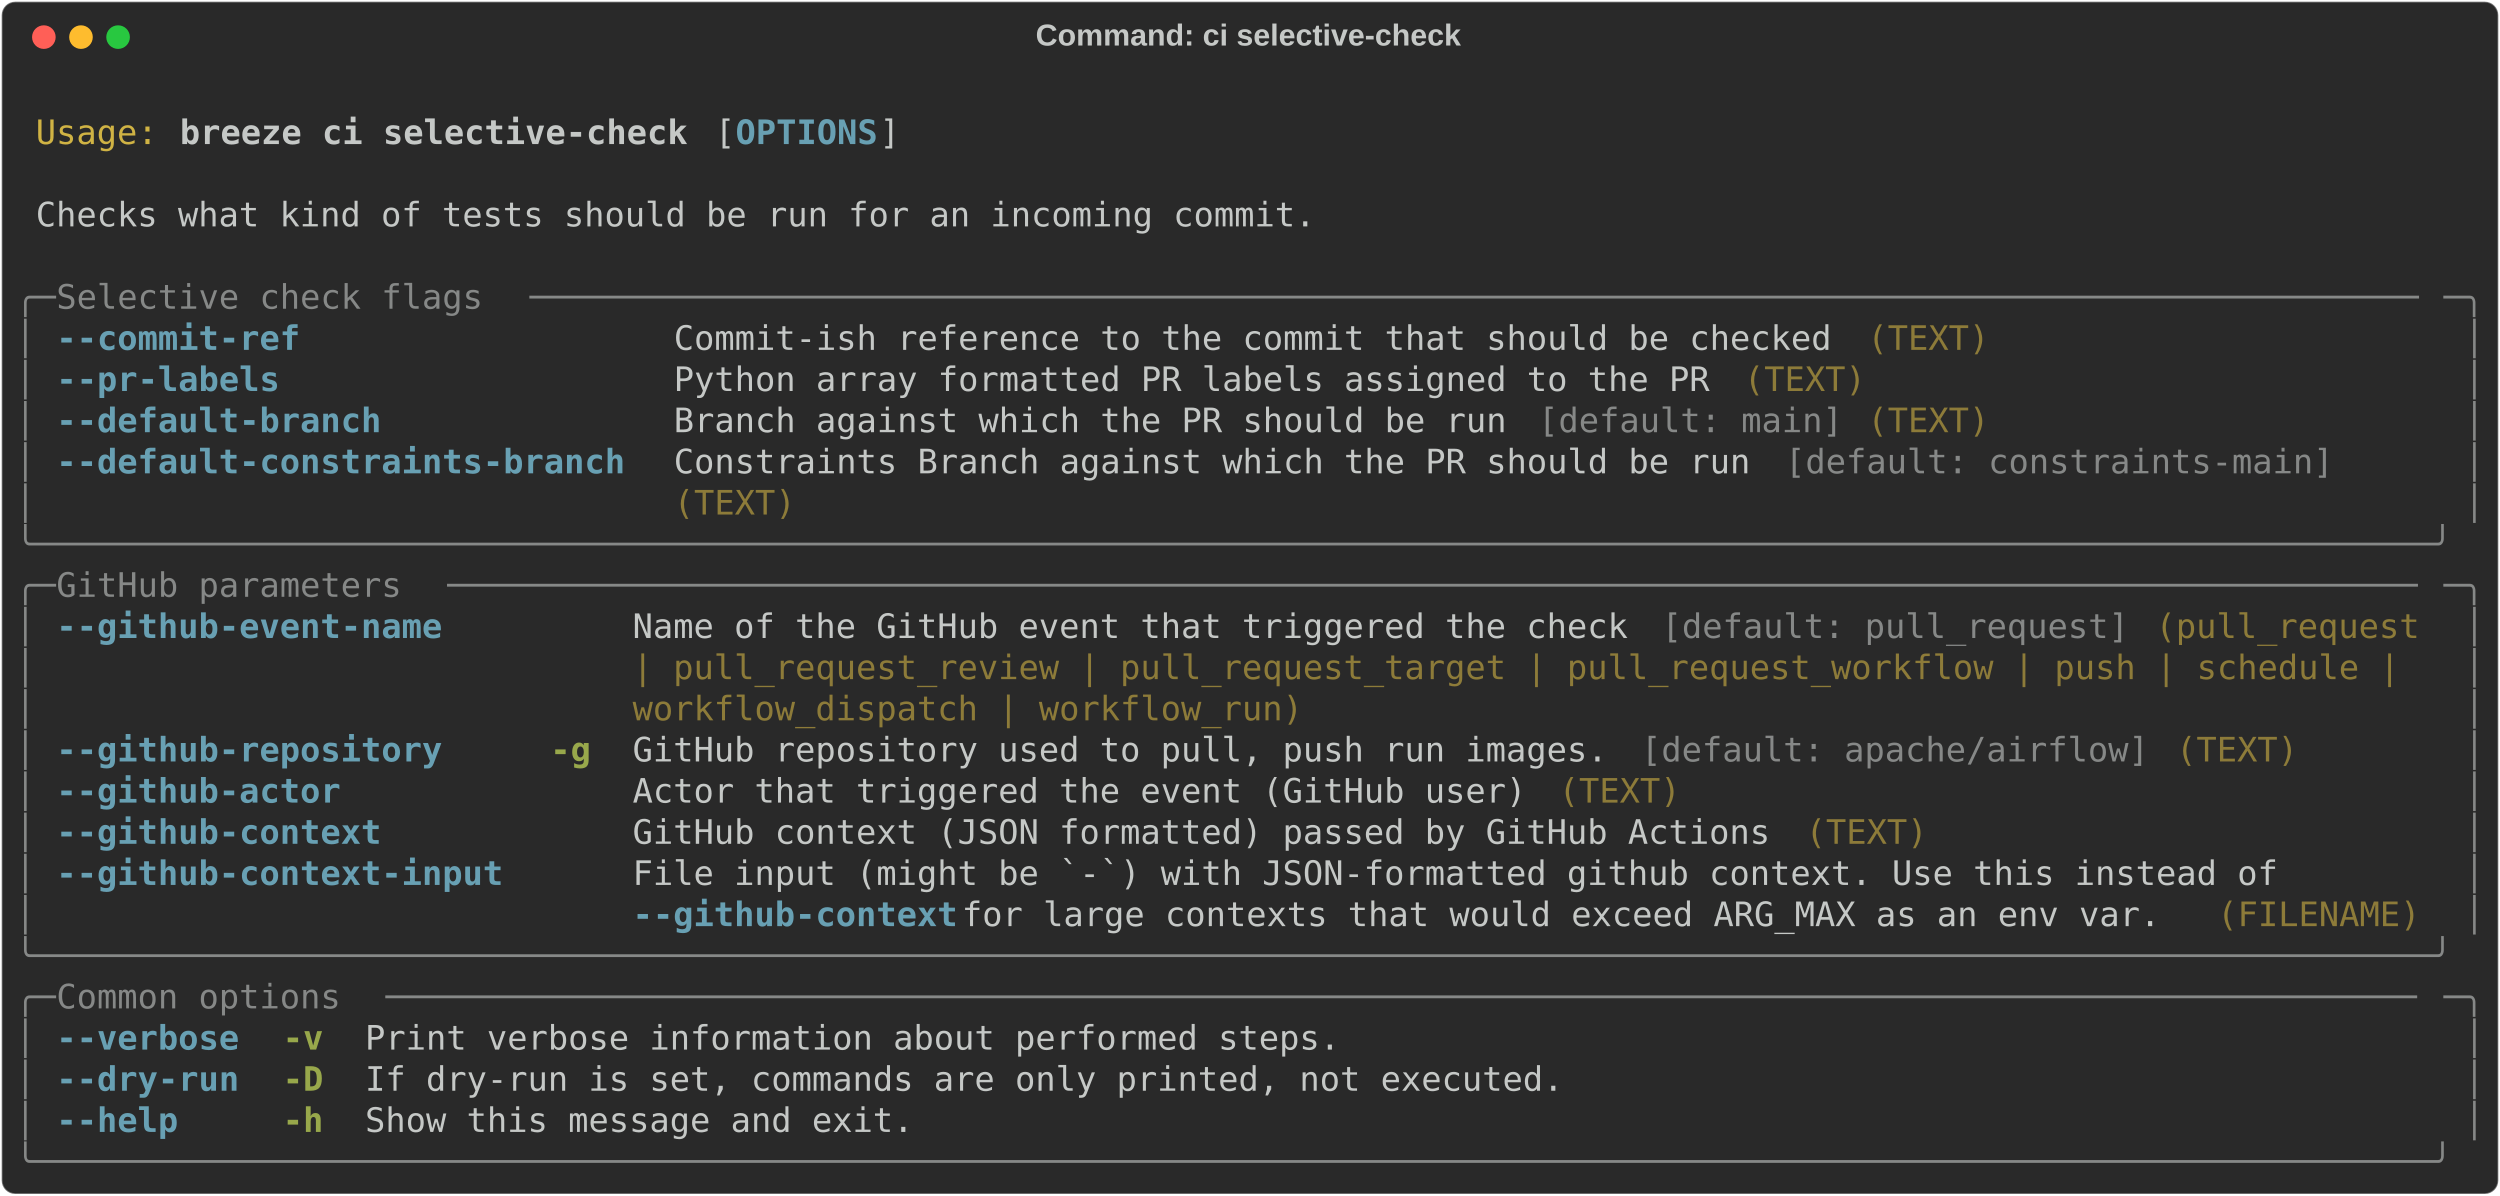
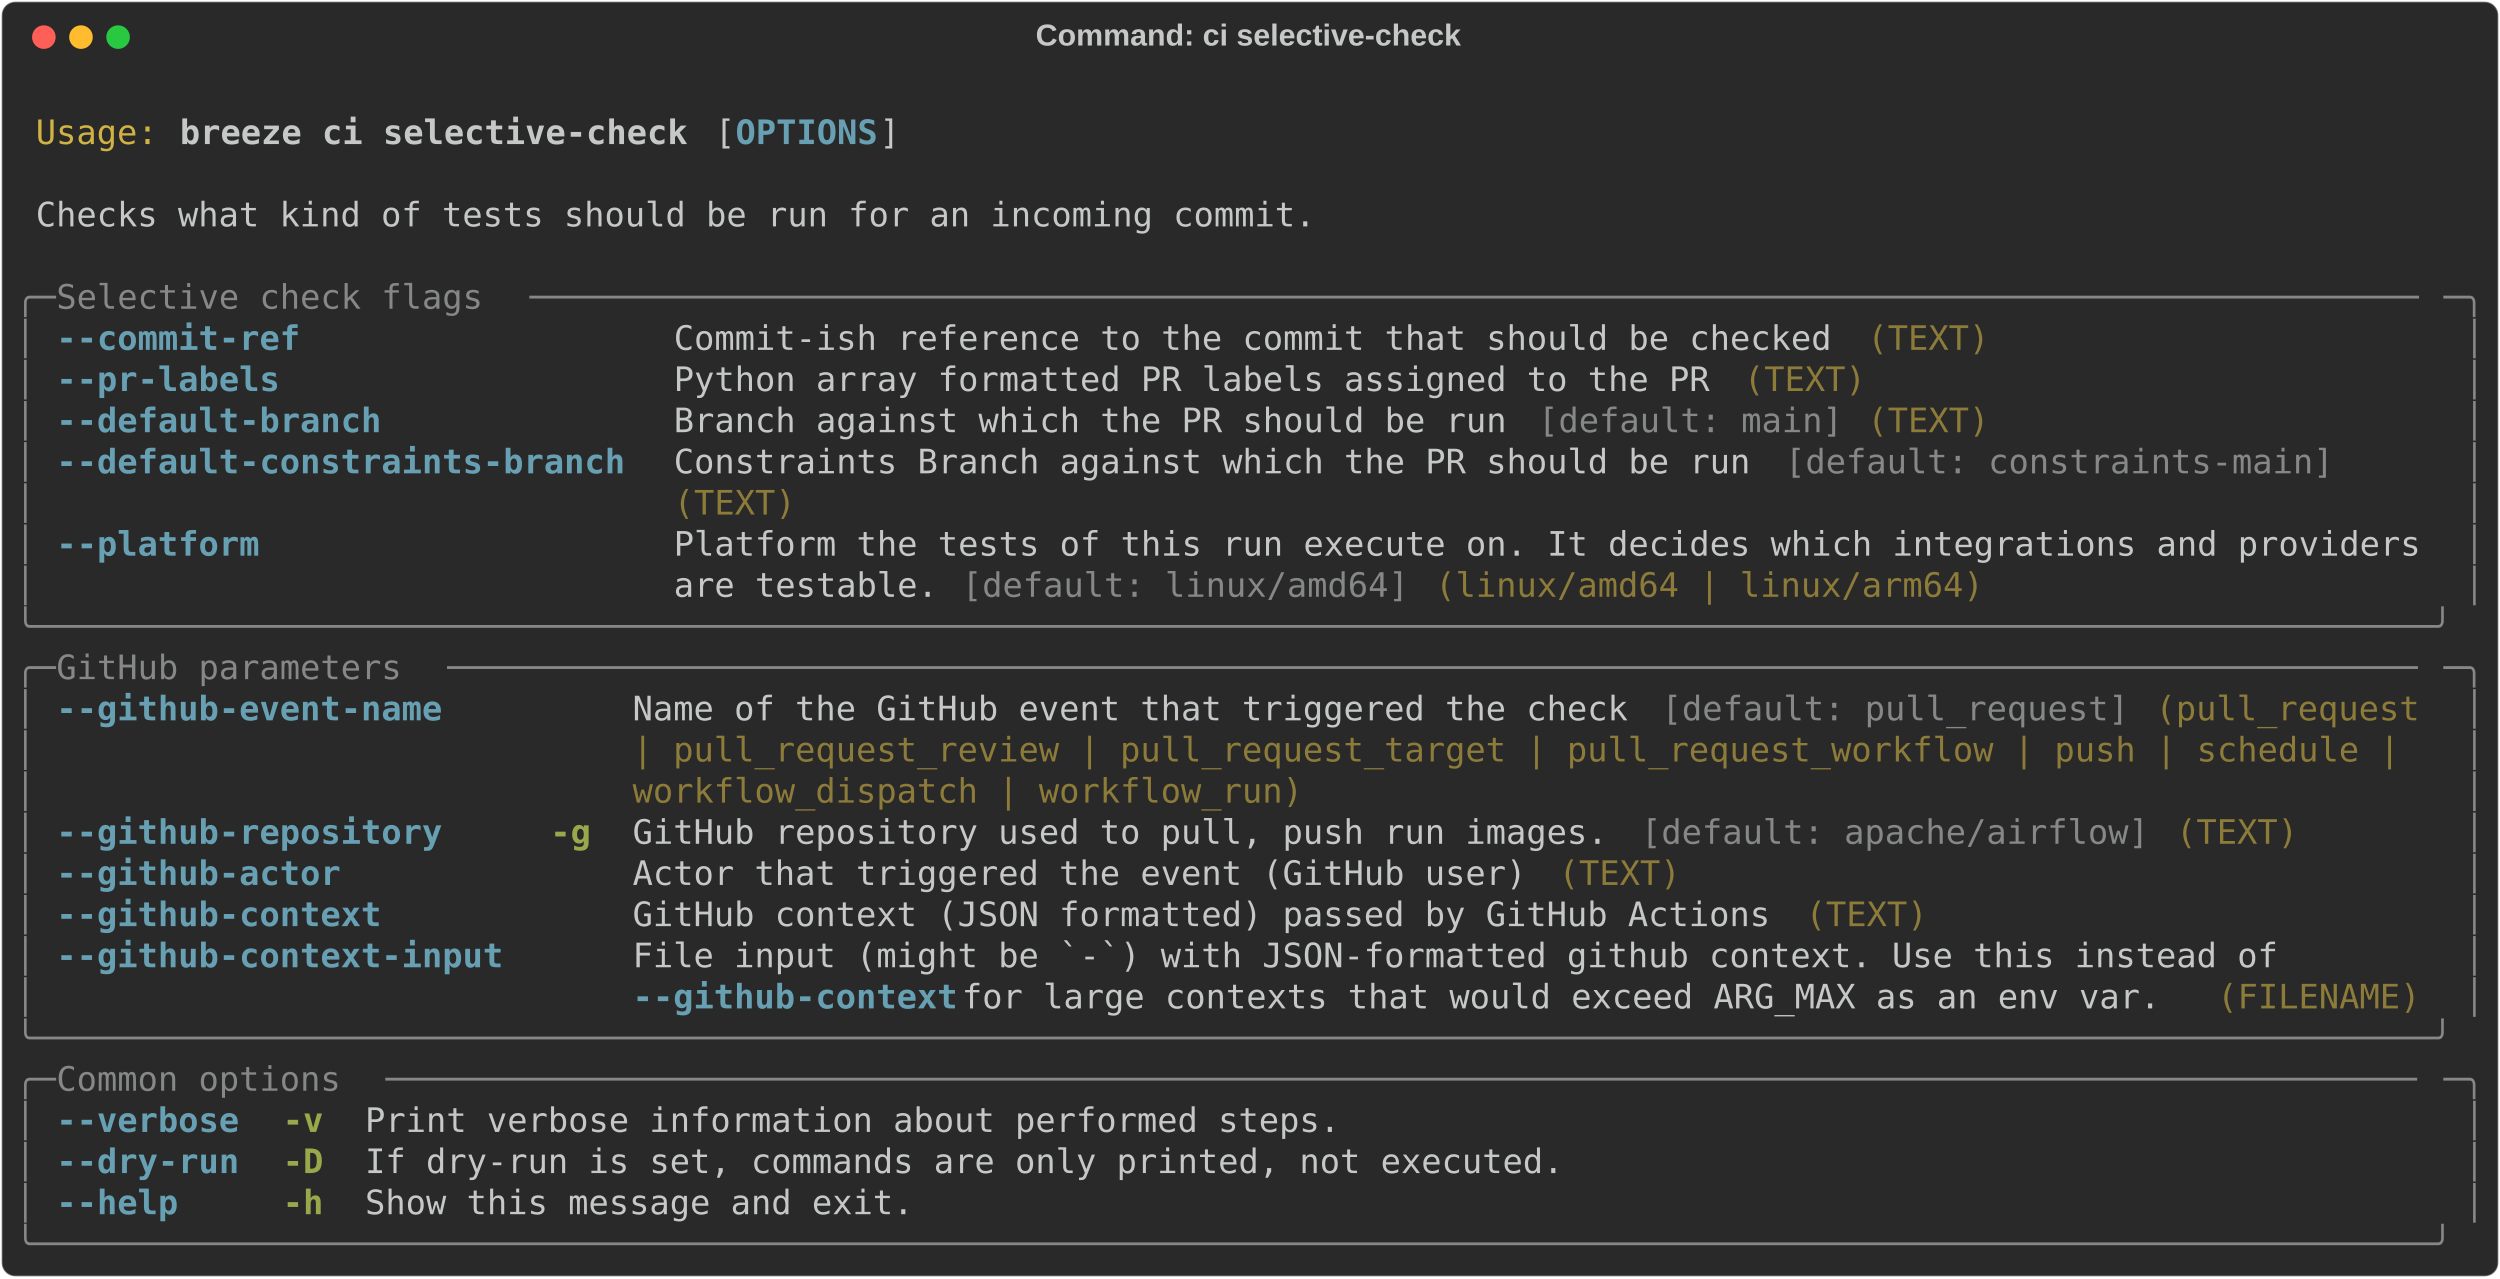
- <svg xmlns="http://www.w3.org/2000/svg" class="rich-terminal" viewBox="0 0 1482 708.8">
+ <svg xmlns="http://www.w3.org/2000/svg" class="rich-terminal" viewBox="0 0 1482 757.6">
  <style>

    @font-face {
        font-family: "Fira Code";
        src: local("FiraCode-Regular"),
                url("https://cdnjs.cloudflare.com/ajax/libs/firacode/6.2.0/woff2/FiraCode-Regular.woff2") format("woff2"),
                url("https://cdnjs.cloudflare.com/ajax/libs/firacode/6.2.0/woff/FiraCode-Regular.woff") format("woff");
        font-style: normal;
        font-weight: 400;
    }
    @font-face {
        font-family: "Fira Code";
        src: local("FiraCode-Bold"),
                url("https://cdnjs.cloudflare.com/ajax/libs/firacode/6.2.0/woff2/FiraCode-Bold.woff2") format("woff2"),
                url("https://cdnjs.cloudflare.com/ajax/libs/firacode/6.2.0/woff/FiraCode-Bold.woff") format("woff");
        font-style: bold;
        font-weight: 700;
    }

    .breeze-ci-selective-check-matrix {
        font-family: Fira Code, monospace;
        font-size: 20px;
        line-height: 24.4px;
        font-variant-east-asian: full-width;
    }

    .breeze-ci-selective-check-title {
        font-size: 18px;
        font-weight: bold;
        font-family: arial;
    }

    .breeze-ci-selective-check-r1 { fill: #c5c8c6 }
.breeze-ci-selective-check-r2 { fill: #d0b344 }
.breeze-ci-selective-check-r3 { fill: #c5c8c6;font-weight: bold }
.breeze-ci-selective-check-r4 { fill: #68a0b3;font-weight: bold }
.breeze-ci-selective-check-r5 { fill: #868887 }
.breeze-ci-selective-check-r6 { fill: #8d7b39 }
.breeze-ci-selective-check-r7 { fill: #98a84b;font-weight: bold }
    </style>
  <defs>
    <clipPath id="breeze-ci-selective-check-clip-terminal">
-       <rect x="0" y="0" width="1463.0" height="657.8" />
+       <rect x="0" y="0" width="1463.0" height="706.6" />
    </clipPath>
    <clipPath id="breeze-ci-selective-check-line-0">
      <rect x="0" y="1.5" width="1464" height="24.65" />
    </clipPath>
    <clipPath id="breeze-ci-selective-check-line-1">
      <rect x="0" y="25.9" width="1464" height="24.65" />
    </clipPath>
    <clipPath id="breeze-ci-selective-check-line-2">
      <rect x="0" y="50.3" width="1464" height="24.65" />
    </clipPath>
    <clipPath id="breeze-ci-selective-check-line-3">
      <rect x="0" y="74.7" width="1464" height="24.65" />
    </clipPath>
    <clipPath id="breeze-ci-selective-check-line-4">
      <rect x="0" y="99.1" width="1464" height="24.65" />
    </clipPath>
    <clipPath id="breeze-ci-selective-check-line-5">
      <rect x="0" y="123.5" width="1464" height="24.65" />
    </clipPath>
    <clipPath id="breeze-ci-selective-check-line-6">
      <rect x="0" y="147.9" width="1464" height="24.65" />
    </clipPath>
    <clipPath id="breeze-ci-selective-check-line-7">
      <rect x="0" y="172.3" width="1464" height="24.65" />
    </clipPath>
    <clipPath id="breeze-ci-selective-check-line-8">
      <rect x="0" y="196.7" width="1464" height="24.65" />
    </clipPath>
    <clipPath id="breeze-ci-selective-check-line-9">
      <rect x="0" y="221.1" width="1464" height="24.65" />
    </clipPath>
    <clipPath id="breeze-ci-selective-check-line-10">
      <rect x="0" y="245.5" width="1464" height="24.65" />
    </clipPath>
    <clipPath id="breeze-ci-selective-check-line-11">
      <rect x="0" y="269.9" width="1464" height="24.65" />
    </clipPath>
    <clipPath id="breeze-ci-selective-check-line-12">
      <rect x="0" y="294.3" width="1464" height="24.65" />
    </clipPath>
    <clipPath id="breeze-ci-selective-check-line-13">
      <rect x="0" y="318.7" width="1464" height="24.65" />
    </clipPath>
    <clipPath id="breeze-ci-selective-check-line-14">
      <rect x="0" y="343.1" width="1464" height="24.65" />
    </clipPath>
    <clipPath id="breeze-ci-selective-check-line-15">
      <rect x="0" y="367.5" width="1464" height="24.65" />
    </clipPath>
    <clipPath id="breeze-ci-selective-check-line-16">
      <rect x="0" y="391.9" width="1464" height="24.65" />
    </clipPath>
    <clipPath id="breeze-ci-selective-check-line-17">
      <rect x="0" y="416.3" width="1464" height="24.65" />
    </clipPath>
    <clipPath id="breeze-ci-selective-check-line-18">
      <rect x="0" y="440.7" width="1464" height="24.65" />
    </clipPath>
    <clipPath id="breeze-ci-selective-check-line-19">
      <rect x="0" y="465.1" width="1464" height="24.65" />
    </clipPath>
    <clipPath id="breeze-ci-selective-check-line-20">
      <rect x="0" y="489.5" width="1464" height="24.65" />
    </clipPath>
    <clipPath id="breeze-ci-selective-check-line-21">
      <rect x="0" y="513.9" width="1464" height="24.65" />
    </clipPath>
    <clipPath id="breeze-ci-selective-check-line-22">
      <rect x="0" y="538.3" width="1464" height="24.65" />
    </clipPath>
    <clipPath id="breeze-ci-selective-check-line-23">
      <rect x="0" y="562.7" width="1464" height="24.65" />
    </clipPath>
    <clipPath id="breeze-ci-selective-check-line-24">
      <rect x="0" y="587.1" width="1464" height="24.65" />
    </clipPath>
    <clipPath id="breeze-ci-selective-check-line-25">
      <rect x="0" y="611.5" width="1464" height="24.65" />
    </clipPath>
+     <clipPath id="breeze-ci-selective-check-line-26">
+       <rect x="0" y="635.9" width="1464" height="24.65" />
+     </clipPath>
+     <clipPath id="breeze-ci-selective-check-line-27">
+       <rect x="0" y="660.3" width="1464" height="24.65" />
+     </clipPath>
  </defs>
-   <rect fill="#292929" stroke="rgba(255,255,255,0.35)" stroke-width="1" x="1" y="1" width="1480" height="706.8" rx="8" />
+   <rect fill="#292929" stroke="rgba(255,255,255,0.35)" stroke-width="1" x="1" y="1" width="1480" height="755.6" rx="8" />
  <text class="breeze-ci-selective-check-title" fill="#c5c8c6" text-anchor="middle" x="740" y="27">Command: ci selective-check</text>
  <g transform="translate(26,22)">
    <circle cx="0" cy="0" r="7" fill="#ff5f57" />
    <circle cx="22" cy="0" r="7" fill="#febc2e" />
    <circle cx="44" cy="0" r="7" fill="#28c840" />
  </g>
  <g transform="translate(9, 41)" clip-path="url(#breeze-ci-selective-check-clip-terminal)">
    <g class="breeze-ci-selective-check-matrix">
      <text class="breeze-ci-selective-check-r1" x="1464" y="20" textLength="12.2" clip-path="url(#breeze-ci-selective-check-line-0)">
</text>
      <text class="breeze-ci-selective-check-r2" x="12.2" y="44.4" textLength="73.2" clip-path="url(#breeze-ci-selective-check-line-1)">Usage:</text>
      <text class="breeze-ci-selective-check-r3" x="97.6" y="44.4" textLength="305" clip-path="url(#breeze-ci-selective-check-line-1)">breeze ci selective-check</text>
      <text class="breeze-ci-selective-check-r1" x="414.8" y="44.4" textLength="12.2" clip-path="url(#breeze-ci-selective-check-line-1)">[</text>
      <text class="breeze-ci-selective-check-r4" x="427" y="44.4" textLength="85.4" clip-path="url(#breeze-ci-selective-check-line-1)">OPTIONS</text>
      <text class="breeze-ci-selective-check-r1" x="512.4" y="44.4" textLength="12.2" clip-path="url(#breeze-ci-selective-check-line-1)">]</text>
      <text class="breeze-ci-selective-check-r1" x="1464" y="44.4" textLength="12.2" clip-path="url(#breeze-ci-selective-check-line-1)">
</text>
      <text class="breeze-ci-selective-check-r1" x="1464" y="68.8" textLength="12.2" clip-path="url(#breeze-ci-selective-check-line-2)">
</text>
      <text class="breeze-ci-selective-check-r1" x="12.2" y="93.2" textLength="768.6" clip-path="url(#breeze-ci-selective-check-line-3)">Checks what kind of tests should be run for an incoming commit.</text>
      <text class="breeze-ci-selective-check-r1" x="1464" y="93.2" textLength="12.2" clip-path="url(#breeze-ci-selective-check-line-3)">
</text>
      <text class="breeze-ci-selective-check-r1" x="1464" y="117.6" textLength="12.2" clip-path="url(#breeze-ci-selective-check-line-4)">
</text>
      <text class="breeze-ci-selective-check-r5" x="0" y="142" textLength="24.4" clip-path="url(#breeze-ci-selective-check-line-5)">╭─</text>
      <text class="breeze-ci-selective-check-r5" x="24.4" y="142" textLength="280.6" clip-path="url(#breeze-ci-selective-check-line-5)"> Selective check flags </text>
      <text class="breeze-ci-selective-check-r5" x="305" y="142" textLength="1134.6" clip-path="url(#breeze-ci-selective-check-line-5)">─────────────────────────────────────────────────────────────────────────────────────────────</text>
      <text class="breeze-ci-selective-check-r5" x="1439.6" y="142" textLength="24.4" clip-path="url(#breeze-ci-selective-check-line-5)">─╮</text>
      <text class="breeze-ci-selective-check-r1" x="1464" y="142" textLength="12.2" clip-path="url(#breeze-ci-selective-check-line-5)">
</text>
      <text class="breeze-ci-selective-check-r5" x="0" y="166.4" textLength="12.2" clip-path="url(#breeze-ci-selective-check-line-6)">│</text>
      <text class="breeze-ci-selective-check-r4" x="24.4" y="166.4" textLength="341.6" clip-path="url(#breeze-ci-selective-check-line-6)">--commit-ref                </text>
      <text class="breeze-ci-selective-check-r1" x="390.4" y="166.4" textLength="707.6" clip-path="url(#breeze-ci-selective-check-line-6)">Commit-ish reference to the commit that should be checked </text>
      <text class="breeze-ci-selective-check-r6" x="1098" y="166.4" textLength="73.2" clip-path="url(#breeze-ci-selective-check-line-6)">(TEXT)</text>
      <text class="breeze-ci-selective-check-r5" x="1451.8" y="166.4" textLength="12.2" clip-path="url(#breeze-ci-selective-check-line-6)">│</text>
      <text class="breeze-ci-selective-check-r1" x="1464" y="166.4" textLength="12.2" clip-path="url(#breeze-ci-selective-check-line-6)">
</text>
      <text class="breeze-ci-selective-check-r5" x="0" y="190.8" textLength="12.2" clip-path="url(#breeze-ci-selective-check-line-7)">│</text>
      <text class="breeze-ci-selective-check-r4" x="24.4" y="190.8" textLength="341.6" clip-path="url(#breeze-ci-selective-check-line-7)">--pr-labels                 </text>
      <text class="breeze-ci-selective-check-r1" x="390.4" y="190.8" textLength="634.4" clip-path="url(#breeze-ci-selective-check-line-7)">Python array formatted PR labels assigned to the PR </text>
      <text class="breeze-ci-selective-check-r6" x="1024.8" y="190.8" textLength="73.2" clip-path="url(#breeze-ci-selective-check-line-7)">(TEXT)</text>
      <text class="breeze-ci-selective-check-r5" x="1451.8" y="190.8" textLength="12.2" clip-path="url(#breeze-ci-selective-check-line-7)">│</text>
      <text class="breeze-ci-selective-check-r1" x="1464" y="190.8" textLength="12.2" clip-path="url(#breeze-ci-selective-check-line-7)">
</text>
      <text class="breeze-ci-selective-check-r5" x="0" y="215.2" textLength="12.2" clip-path="url(#breeze-ci-selective-check-line-8)">│</text>
      <text class="breeze-ci-selective-check-r4" x="24.4" y="215.2" textLength="341.6" clip-path="url(#breeze-ci-selective-check-line-8)">--default-branch            </text>
      <text class="breeze-ci-selective-check-r1" x="390.4" y="215.2" textLength="512.4" clip-path="url(#breeze-ci-selective-check-line-8)">Branch against which the PR should be run </text>
      <text class="breeze-ci-selective-check-r5" x="902.8" y="215.2" textLength="183" clip-path="url(#breeze-ci-selective-check-line-8)">[default: main]</text>
      <text class="breeze-ci-selective-check-r6" x="1098" y="215.2" textLength="73.2" clip-path="url(#breeze-ci-selective-check-line-8)">(TEXT)</text>
      <text class="breeze-ci-selective-check-r5" x="1451.8" y="215.2" textLength="12.2" clip-path="url(#breeze-ci-selective-check-line-8)">│</text>
      <text class="breeze-ci-selective-check-r1" x="1464" y="215.2" textLength="12.2" clip-path="url(#breeze-ci-selective-check-line-8)">
</text>
      <text class="breeze-ci-selective-check-r5" x="0" y="239.6" textLength="12.2" clip-path="url(#breeze-ci-selective-check-line-9)">│</text>
      <text class="breeze-ci-selective-check-r4" x="24.4" y="239.6" textLength="341.6" clip-path="url(#breeze-ci-selective-check-line-9)">--default-constraints-branch</text>
      <text class="breeze-ci-selective-check-r1" x="390.4" y="239.6" textLength="658.8" clip-path="url(#breeze-ci-selective-check-line-9)">Constraints Branch against which the PR should be run </text>
      <text class="breeze-ci-selective-check-r5" x="1049.2" y="239.6" textLength="329.4" clip-path="url(#breeze-ci-selective-check-line-9)">[default: constraints-main]</text>
      <text class="breeze-ci-selective-check-r5" x="1451.8" y="239.6" textLength="12.2" clip-path="url(#breeze-ci-selective-check-line-9)">│</text>
      <text class="breeze-ci-selective-check-r1" x="1464" y="239.6" textLength="12.2" clip-path="url(#breeze-ci-selective-check-line-9)">
</text>
      <text class="breeze-ci-selective-check-r5" x="0" y="264" textLength="12.2" clip-path="url(#breeze-ci-selective-check-line-10)">│</text>
      <text class="breeze-ci-selective-check-r6" x="390.4" y="264" textLength="73.2" clip-path="url(#breeze-ci-selective-check-line-10)">(TEXT)</text>
      <text class="breeze-ci-selective-check-r5" x="1451.8" y="264" textLength="12.2" clip-path="url(#breeze-ci-selective-check-line-10)">│</text>
      <text class="breeze-ci-selective-check-r1" x="1464" y="264" textLength="12.2" clip-path="url(#breeze-ci-selective-check-line-10)">
</text>
-       <text class="breeze-ci-selective-check-r5" x="0" y="288.4" textLength="1464" clip-path="url(#breeze-ci-selective-check-line-11)">╰──────────────────────────────────────────────────────────────────────────────────────────────────────────────────────╯</text>
+       <text class="breeze-ci-selective-check-r5" x="0" y="288.4" textLength="12.2" clip-path="url(#breeze-ci-selective-check-line-11)">│</text>
+       <text class="breeze-ci-selective-check-r4" x="24.4" y="288.4" textLength="341.6" clip-path="url(#breeze-ci-selective-check-line-11)">--platform                  </text>
+       <text class="breeze-ci-selective-check-r1" x="390.4" y="288.4" textLength="1049.2" clip-path="url(#breeze-ci-selective-check-line-11)">Platform the tests of this run execute on. It decides which integrations and providers</text>
+       <text class="breeze-ci-selective-check-r5" x="1451.8" y="288.4" textLength="12.2" clip-path="url(#breeze-ci-selective-check-line-11)">│</text>
      <text class="breeze-ci-selective-check-r1" x="1464" y="288.4" textLength="12.2" clip-path="url(#breeze-ci-selective-check-line-11)">
</text>
-       <text class="breeze-ci-selective-check-r5" x="0" y="312.8" textLength="24.4" clip-path="url(#breeze-ci-selective-check-line-12)">╭─</text>
-       <text class="breeze-ci-selective-check-r5" x="24.4" y="312.8" textLength="231.8" clip-path="url(#breeze-ci-selective-check-line-12)"> GitHub parameters </text>
-       <text class="breeze-ci-selective-check-r5" x="256.2" y="312.8" textLength="1183.4" clip-path="url(#breeze-ci-selective-check-line-12)">─────────────────────────────────────────────────────────────────────────────────────────────────</text>
-       <text class="breeze-ci-selective-check-r5" x="1439.6" y="312.8" textLength="24.4" clip-path="url(#breeze-ci-selective-check-line-12)">─╮</text>
+       <text class="breeze-ci-selective-check-r5" x="0" y="312.8" textLength="12.2" clip-path="url(#breeze-ci-selective-check-line-12)">│</text>
+       <text class="breeze-ci-selective-check-r1" x="390.4" y="312.8" textLength="170.8" clip-path="url(#breeze-ci-selective-check-line-12)">are testable. </text>
+       <text class="breeze-ci-selective-check-r5" x="561.2" y="312.8" textLength="268.4" clip-path="url(#breeze-ci-selective-check-line-12)">[default: linux/amd64]</text>
+       <text class="breeze-ci-selective-check-r6" x="841.8" y="312.8" textLength="329.4" clip-path="url(#breeze-ci-selective-check-line-12)">(linux/amd64 | linux/arm64)</text>
+       <text class="breeze-ci-selective-check-r5" x="1451.8" y="312.8" textLength="12.2" clip-path="url(#breeze-ci-selective-check-line-12)">│</text>
      <text class="breeze-ci-selective-check-r1" x="1464" y="312.8" textLength="12.2" clip-path="url(#breeze-ci-selective-check-line-12)">
</text>
-       <text class="breeze-ci-selective-check-r5" x="0" y="337.2" textLength="12.2" clip-path="url(#breeze-ci-selective-check-line-13)">│</text>
-       <text class="breeze-ci-selective-check-r4" x="24.4" y="337.2" textLength="268.4" clip-path="url(#breeze-ci-selective-check-line-13)">--github-event-name   </text>
-       <text class="breeze-ci-selective-check-r1" x="366" y="337.2" textLength="610" clip-path="url(#breeze-ci-selective-check-line-13)">Name of the GitHub event that triggered the check </text>
-       <text class="breeze-ci-selective-check-r5" x="976" y="337.2" textLength="280.6" clip-path="url(#breeze-ci-selective-check-line-13)">[default: pull_request]</text>
-       <text class="breeze-ci-selective-check-r6" x="1268.8" y="337.2" textLength="170.8" clip-path="url(#breeze-ci-selective-check-line-13)">(pull_request </text>
-       <text class="breeze-ci-selective-check-r5" x="1451.8" y="337.2" textLength="12.2" clip-path="url(#breeze-ci-selective-check-line-13)">│</text>
+       <text class="breeze-ci-selective-check-r5" x="0" y="337.2" textLength="1464" clip-path="url(#breeze-ci-selective-check-line-13)">╰──────────────────────────────────────────────────────────────────────────────────────────────────────────────────────╯</text>
      <text class="breeze-ci-selective-check-r1" x="1464" y="337.2" textLength="12.2" clip-path="url(#breeze-ci-selective-check-line-13)">
</text>
-       <text class="breeze-ci-selective-check-r5" x="0" y="361.6" textLength="12.2" clip-path="url(#breeze-ci-selective-check-line-14)">│</text>
-       <text class="breeze-ci-selective-check-r6" x="366" y="361.6" textLength="1073.6" clip-path="url(#breeze-ci-selective-check-line-14)">| pull_request_review | pull_request_target | pull_request_workflow | push | schedule | </text>
-       <text class="breeze-ci-selective-check-r5" x="1451.8" y="361.6" textLength="12.2" clip-path="url(#breeze-ci-selective-check-line-14)">│</text>
+       <text class="breeze-ci-selective-check-r5" x="0" y="361.6" textLength="24.4" clip-path="url(#breeze-ci-selective-check-line-14)">╭─</text>
+       <text class="breeze-ci-selective-check-r5" x="24.4" y="361.6" textLength="231.8" clip-path="url(#breeze-ci-selective-check-line-14)"> GitHub parameters </text>
+       <text class="breeze-ci-selective-check-r5" x="256.2" y="361.6" textLength="1183.4" clip-path="url(#breeze-ci-selective-check-line-14)">─────────────────────────────────────────────────────────────────────────────────────────────────</text>
+       <text class="breeze-ci-selective-check-r5" x="1439.6" y="361.6" textLength="24.4" clip-path="url(#breeze-ci-selective-check-line-14)">─╮</text>
      <text class="breeze-ci-selective-check-r1" x="1464" y="361.6" textLength="12.2" clip-path="url(#breeze-ci-selective-check-line-14)">
</text>
      <text class="breeze-ci-selective-check-r5" x="0" y="386" textLength="12.2" clip-path="url(#breeze-ci-selective-check-line-15)">│</text>
-       <text class="breeze-ci-selective-check-r6" x="366" y="386" textLength="402.6" clip-path="url(#breeze-ci-selective-check-line-15)">workflow_dispatch | workflow_run)</text>
+       <text class="breeze-ci-selective-check-r4" x="24.4" y="386" textLength="268.4" clip-path="url(#breeze-ci-selective-check-line-15)">--github-event-name   </text>
+       <text class="breeze-ci-selective-check-r1" x="366" y="386" textLength="610" clip-path="url(#breeze-ci-selective-check-line-15)">Name of the GitHub event that triggered the check </text>
+       <text class="breeze-ci-selective-check-r5" x="976" y="386" textLength="280.6" clip-path="url(#breeze-ci-selective-check-line-15)">[default: pull_request]</text>
+       <text class="breeze-ci-selective-check-r6" x="1268.8" y="386" textLength="170.8" clip-path="url(#breeze-ci-selective-check-line-15)">(pull_request </text>
      <text class="breeze-ci-selective-check-r5" x="1451.8" y="386" textLength="12.2" clip-path="url(#breeze-ci-selective-check-line-15)">│</text>
      <text class="breeze-ci-selective-check-r1" x="1464" y="386" textLength="12.2" clip-path="url(#breeze-ci-selective-check-line-15)">
</text>
      <text class="breeze-ci-selective-check-r5" x="0" y="410.4" textLength="12.2" clip-path="url(#breeze-ci-selective-check-line-16)">│</text>
-       <text class="breeze-ci-selective-check-r4" x="24.4" y="410.4" textLength="268.4" clip-path="url(#breeze-ci-selective-check-line-16)">--github-repository   </text>
-       <text class="breeze-ci-selective-check-r7" x="317.2" y="410.4" textLength="24.4" clip-path="url(#breeze-ci-selective-check-line-16)">-g</text>
-       <text class="breeze-ci-selective-check-r1" x="366" y="410.4" textLength="597.8" clip-path="url(#breeze-ci-selective-check-line-16)">GitHub repository used to pull, push run images. </text>
-       <text class="breeze-ci-selective-check-r5" x="963.8" y="410.4" textLength="305" clip-path="url(#breeze-ci-selective-check-line-16)">[default: apache/airflow]</text>
-       <text class="breeze-ci-selective-check-r6" x="1281" y="410.4" textLength="73.2" clip-path="url(#breeze-ci-selective-check-line-16)">(TEXT)</text>
+       <text class="breeze-ci-selective-check-r6" x="366" y="410.4" textLength="1073.6" clip-path="url(#breeze-ci-selective-check-line-16)">| pull_request_review | pull_request_target | pull_request_workflow | push | schedule | </text>
      <text class="breeze-ci-selective-check-r5" x="1451.8" y="410.4" textLength="12.2" clip-path="url(#breeze-ci-selective-check-line-16)">│</text>
      <text class="breeze-ci-selective-check-r1" x="1464" y="410.4" textLength="12.2" clip-path="url(#breeze-ci-selective-check-line-16)">
</text>
      <text class="breeze-ci-selective-check-r5" x="0" y="434.8" textLength="12.2" clip-path="url(#breeze-ci-selective-check-line-17)">│</text>
-       <text class="breeze-ci-selective-check-r4" x="24.4" y="434.8" textLength="268.4" clip-path="url(#breeze-ci-selective-check-line-17)">--github-actor        </text>
-       <text class="breeze-ci-selective-check-r1" x="366" y="434.8" textLength="549" clip-path="url(#breeze-ci-selective-check-line-17)">Actor that triggered the event (GitHub user) </text>
-       <text class="breeze-ci-selective-check-r6" x="915" y="434.8" textLength="73.2" clip-path="url(#breeze-ci-selective-check-line-17)">(TEXT)</text>
+       <text class="breeze-ci-selective-check-r6" x="366" y="434.8" textLength="402.6" clip-path="url(#breeze-ci-selective-check-line-17)">workflow_dispatch | workflow_run)</text>
      <text class="breeze-ci-selective-check-r5" x="1451.8" y="434.8" textLength="12.2" clip-path="url(#breeze-ci-selective-check-line-17)">│</text>
      <text class="breeze-ci-selective-check-r1" x="1464" y="434.8" textLength="12.2" clip-path="url(#breeze-ci-selective-check-line-17)">
</text>
      <text class="breeze-ci-selective-check-r5" x="0" y="459.2" textLength="12.2" clip-path="url(#breeze-ci-selective-check-line-18)">│</text>
-       <text class="breeze-ci-selective-check-r4" x="24.4" y="459.2" textLength="268.4" clip-path="url(#breeze-ci-selective-check-line-18)">--github-context      </text>
-       <text class="breeze-ci-selective-check-r1" x="366" y="459.2" textLength="695.4" clip-path="url(#breeze-ci-selective-check-line-18)">GitHub context (JSON formatted) passed by GitHub Actions </text>
-       <text class="breeze-ci-selective-check-r6" x="1061.4" y="459.2" textLength="73.2" clip-path="url(#breeze-ci-selective-check-line-18)">(TEXT)</text>
+       <text class="breeze-ci-selective-check-r4" x="24.4" y="459.2" textLength="268.4" clip-path="url(#breeze-ci-selective-check-line-18)">--github-repository   </text>
+       <text class="breeze-ci-selective-check-r7" x="317.2" y="459.2" textLength="24.4" clip-path="url(#breeze-ci-selective-check-line-18)">-g</text>
+       <text class="breeze-ci-selective-check-r1" x="366" y="459.2" textLength="597.8" clip-path="url(#breeze-ci-selective-check-line-18)">GitHub repository used to pull, push run images. </text>
+       <text class="breeze-ci-selective-check-r5" x="963.8" y="459.2" textLength="305" clip-path="url(#breeze-ci-selective-check-line-18)">[default: apache/airflow]</text>
+       <text class="breeze-ci-selective-check-r6" x="1281" y="459.2" textLength="73.2" clip-path="url(#breeze-ci-selective-check-line-18)">(TEXT)</text>
      <text class="breeze-ci-selective-check-r5" x="1451.8" y="459.2" textLength="12.2" clip-path="url(#breeze-ci-selective-check-line-18)">│</text>
      <text class="breeze-ci-selective-check-r1" x="1464" y="459.2" textLength="12.2" clip-path="url(#breeze-ci-selective-check-line-18)">
</text>
      <text class="breeze-ci-selective-check-r5" x="0" y="483.6" textLength="12.2" clip-path="url(#breeze-ci-selective-check-line-19)">│</text>
-       <text class="breeze-ci-selective-check-r4" x="24.4" y="483.6" textLength="268.4" clip-path="url(#breeze-ci-selective-check-line-19)">--github-context-input</text>
-       <text class="breeze-ci-selective-check-r1" x="366" y="483.6" textLength="1073.6" clip-path="url(#breeze-ci-selective-check-line-19)">File input (might be `-`) with JSON-formatted github context. Use this instead of       </text>
+       <text class="breeze-ci-selective-check-r4" x="24.4" y="483.6" textLength="268.4" clip-path="url(#breeze-ci-selective-check-line-19)">--github-actor        </text>
+       <text class="breeze-ci-selective-check-r1" x="366" y="483.6" textLength="549" clip-path="url(#breeze-ci-selective-check-line-19)">Actor that triggered the event (GitHub user) </text>
+       <text class="breeze-ci-selective-check-r6" x="915" y="483.6" textLength="73.2" clip-path="url(#breeze-ci-selective-check-line-19)">(TEXT)</text>
      <text class="breeze-ci-selective-check-r5" x="1451.8" y="483.6" textLength="12.2" clip-path="url(#breeze-ci-selective-check-line-19)">│</text>
      <text class="breeze-ci-selective-check-r1" x="1464" y="483.6" textLength="12.2" clip-path="url(#breeze-ci-selective-check-line-19)">
</text>
      <text class="breeze-ci-selective-check-r5" x="0" y="508" textLength="12.2" clip-path="url(#breeze-ci-selective-check-line-20)">│</text>
-       <text class="breeze-ci-selective-check-r4" x="366" y="508" textLength="195.2" clip-path="url(#breeze-ci-selective-check-line-20)">--github-context</text>
-       <text class="breeze-ci-selective-check-r1" x="561.2" y="508" textLength="744.2" clip-path="url(#breeze-ci-selective-check-line-20)"> for large contexts that would exceed ARG_MAX as an env var. </text>
-       <text class="breeze-ci-selective-check-r6" x="1305.4" y="508" textLength="122" clip-path="url(#breeze-ci-selective-check-line-20)">(FILENAME)</text>
+       <text class="breeze-ci-selective-check-r4" x="24.4" y="508" textLength="268.4" clip-path="url(#breeze-ci-selective-check-line-20)">--github-context      </text>
+       <text class="breeze-ci-selective-check-r1" x="366" y="508" textLength="695.4" clip-path="url(#breeze-ci-selective-check-line-20)">GitHub context (JSON formatted) passed by GitHub Actions </text>
+       <text class="breeze-ci-selective-check-r6" x="1061.4" y="508" textLength="73.2" clip-path="url(#breeze-ci-selective-check-line-20)">(TEXT)</text>
      <text class="breeze-ci-selective-check-r5" x="1451.8" y="508" textLength="12.2" clip-path="url(#breeze-ci-selective-check-line-20)">│</text>
      <text class="breeze-ci-selective-check-r1" x="1464" y="508" textLength="12.2" clip-path="url(#breeze-ci-selective-check-line-20)">
</text>
-       <text class="breeze-ci-selective-check-r5" x="0" y="532.4" textLength="1464" clip-path="url(#breeze-ci-selective-check-line-21)">╰──────────────────────────────────────────────────────────────────────────────────────────────────────────────────────╯</text>
+       <text class="breeze-ci-selective-check-r5" x="0" y="532.4" textLength="12.2" clip-path="url(#breeze-ci-selective-check-line-21)">│</text>
+       <text class="breeze-ci-selective-check-r4" x="24.4" y="532.4" textLength="268.4" clip-path="url(#breeze-ci-selective-check-line-21)">--github-context-input</text>
+       <text class="breeze-ci-selective-check-r1" x="366" y="532.4" textLength="1073.6" clip-path="url(#breeze-ci-selective-check-line-21)">File input (might be `-`) with JSON-formatted github context. Use this instead of       </text>
+       <text class="breeze-ci-selective-check-r5" x="1451.8" y="532.4" textLength="12.2" clip-path="url(#breeze-ci-selective-check-line-21)">│</text>
      <text class="breeze-ci-selective-check-r1" x="1464" y="532.4" textLength="12.2" clip-path="url(#breeze-ci-selective-check-line-21)">
</text>
-       <text class="breeze-ci-selective-check-r5" x="0" y="556.8" textLength="24.4" clip-path="url(#breeze-ci-selective-check-line-22)">╭─</text>
-       <text class="breeze-ci-selective-check-r5" x="24.4" y="556.8" textLength="195.2" clip-path="url(#breeze-ci-selective-check-line-22)"> Common options </text>
-       <text class="breeze-ci-selective-check-r5" x="219.6" y="556.8" textLength="1220" clip-path="url(#breeze-ci-selective-check-line-22)">────────────────────────────────────────────────────────────────────────────────────────────────────</text>
-       <text class="breeze-ci-selective-check-r5" x="1439.6" y="556.8" textLength="24.4" clip-path="url(#breeze-ci-selective-check-line-22)">─╮</text>
+       <text class="breeze-ci-selective-check-r5" x="0" y="556.8" textLength="12.2" clip-path="url(#breeze-ci-selective-check-line-22)">│</text>
+       <text class="breeze-ci-selective-check-r4" x="366" y="556.8" textLength="195.2" clip-path="url(#breeze-ci-selective-check-line-22)">--github-context</text>
+       <text class="breeze-ci-selective-check-r1" x="561.2" y="556.8" textLength="744.2" clip-path="url(#breeze-ci-selective-check-line-22)"> for large contexts that would exceed ARG_MAX as an env var. </text>
+       <text class="breeze-ci-selective-check-r6" x="1305.4" y="556.8" textLength="122" clip-path="url(#breeze-ci-selective-check-line-22)">(FILENAME)</text>
+       <text class="breeze-ci-selective-check-r5" x="1451.8" y="556.8" textLength="12.2" clip-path="url(#breeze-ci-selective-check-line-22)">│</text>
      <text class="breeze-ci-selective-check-r1" x="1464" y="556.8" textLength="12.2" clip-path="url(#breeze-ci-selective-check-line-22)">
</text>
-       <text class="breeze-ci-selective-check-r5" x="0" y="581.2" textLength="12.2" clip-path="url(#breeze-ci-selective-check-line-23)">│</text>
-       <text class="breeze-ci-selective-check-r4" x="24.4" y="581.2" textLength="109.8" clip-path="url(#breeze-ci-selective-check-line-23)">--verbose</text>
-       <text class="breeze-ci-selective-check-r7" x="158.6" y="581.2" textLength="24.4" clip-path="url(#breeze-ci-selective-check-line-23)">-v</text>
-       <text class="breeze-ci-selective-check-r1" x="207.4" y="581.2" textLength="585.6" clip-path="url(#breeze-ci-selective-check-line-23)">Print verbose information about performed steps.</text>
-       <text class="breeze-ci-selective-check-r5" x="1451.8" y="581.2" textLength="12.2" clip-path="url(#breeze-ci-selective-check-line-23)">│</text>
+       <text class="breeze-ci-selective-check-r5" x="0" y="581.2" textLength="1464" clip-path="url(#breeze-ci-selective-check-line-23)">╰──────────────────────────────────────────────────────────────────────────────────────────────────────────────────────╯</text>
      <text class="breeze-ci-selective-check-r1" x="1464" y="581.2" textLength="12.2" clip-path="url(#breeze-ci-selective-check-line-23)">
</text>
-       <text class="breeze-ci-selective-check-r5" x="0" y="605.6" textLength="12.2" clip-path="url(#breeze-ci-selective-check-line-24)">│</text>
-       <text class="breeze-ci-selective-check-r4" x="24.4" y="605.6" textLength="109.8" clip-path="url(#breeze-ci-selective-check-line-24)">--dry-run</text>
-       <text class="breeze-ci-selective-check-r7" x="158.6" y="605.6" textLength="24.4" clip-path="url(#breeze-ci-selective-check-line-24)">-D</text>
-       <text class="breeze-ci-selective-check-r1" x="207.4" y="605.6" textLength="719.8" clip-path="url(#breeze-ci-selective-check-line-24)">If dry-run is set, commands are only printed, not executed.</text>
-       <text class="breeze-ci-selective-check-r5" x="1451.8" y="605.6" textLength="12.2" clip-path="url(#breeze-ci-selective-check-line-24)">│</text>
+       <text class="breeze-ci-selective-check-r5" x="0" y="605.6" textLength="24.4" clip-path="url(#breeze-ci-selective-check-line-24)">╭─</text>
+       <text class="breeze-ci-selective-check-r5" x="24.4" y="605.6" textLength="195.2" clip-path="url(#breeze-ci-selective-check-line-24)"> Common options </text>
+       <text class="breeze-ci-selective-check-r5" x="219.6" y="605.6" textLength="1220" clip-path="url(#breeze-ci-selective-check-line-24)">────────────────────────────────────────────────────────────────────────────────────────────────────</text>
+       <text class="breeze-ci-selective-check-r5" x="1439.6" y="605.6" textLength="24.4" clip-path="url(#breeze-ci-selective-check-line-24)">─╮</text>
      <text class="breeze-ci-selective-check-r1" x="1464" y="605.6" textLength="12.2" clip-path="url(#breeze-ci-selective-check-line-24)">
</text>
      <text class="breeze-ci-selective-check-r5" x="0" y="630" textLength="12.2" clip-path="url(#breeze-ci-selective-check-line-25)">│</text>
-       <text class="breeze-ci-selective-check-r4" x="24.4" y="630" textLength="109.8" clip-path="url(#breeze-ci-selective-check-line-25)">--help   </text>
-       <text class="breeze-ci-selective-check-r7" x="158.6" y="630" textLength="24.4" clip-path="url(#breeze-ci-selective-check-line-25)">-h</text>
-       <text class="breeze-ci-selective-check-r1" x="207.4" y="630" textLength="329.4" clip-path="url(#breeze-ci-selective-check-line-25)">Show this message and exit.</text>
+       <text class="breeze-ci-selective-check-r4" x="24.4" y="630" textLength="109.8" clip-path="url(#breeze-ci-selective-check-line-25)">--verbose</text>
+       <text class="breeze-ci-selective-check-r7" x="158.6" y="630" textLength="24.4" clip-path="url(#breeze-ci-selective-check-line-25)">-v</text>
+       <text class="breeze-ci-selective-check-r1" x="207.4" y="630" textLength="585.6" clip-path="url(#breeze-ci-selective-check-line-25)">Print verbose information about performed steps.</text>
      <text class="breeze-ci-selective-check-r5" x="1451.8" y="630" textLength="12.2" clip-path="url(#breeze-ci-selective-check-line-25)">│</text>
      <text class="breeze-ci-selective-check-r1" x="1464" y="630" textLength="12.2" clip-path="url(#breeze-ci-selective-check-line-25)">
</text>
-       <text class="breeze-ci-selective-check-r5" x="0" y="654.4" textLength="1464" clip-path="url(#breeze-ci-selective-check-line-26)">╰──────────────────────────────────────────────────────────────────────────────────────────────────────────────────────╯</text>
+       <text class="breeze-ci-selective-check-r5" x="0" y="654.4" textLength="12.2" clip-path="url(#breeze-ci-selective-check-line-26)">│</text>
+       <text class="breeze-ci-selective-check-r4" x="24.4" y="654.4" textLength="109.8" clip-path="url(#breeze-ci-selective-check-line-26)">--dry-run</text>
+       <text class="breeze-ci-selective-check-r7" x="158.6" y="654.4" textLength="24.4" clip-path="url(#breeze-ci-selective-check-line-26)">-D</text>
+       <text class="breeze-ci-selective-check-r1" x="207.4" y="654.4" textLength="719.8" clip-path="url(#breeze-ci-selective-check-line-26)">If dry-run is set, commands are only printed, not executed.</text>
+       <text class="breeze-ci-selective-check-r5" x="1451.8" y="654.4" textLength="12.2" clip-path="url(#breeze-ci-selective-check-line-26)">│</text>
      <text class="breeze-ci-selective-check-r1" x="1464" y="654.4" textLength="12.2" clip-path="url(#breeze-ci-selective-check-line-26)">
+ </text>
+       <text class="breeze-ci-selective-check-r5" x="0" y="678.8" textLength="12.2" clip-path="url(#breeze-ci-selective-check-line-27)">│</text>
+       <text class="breeze-ci-selective-check-r4" x="24.4" y="678.8" textLength="109.8" clip-path="url(#breeze-ci-selective-check-line-27)">--help   </text>
+       <text class="breeze-ci-selective-check-r7" x="158.6" y="678.8" textLength="24.4" clip-path="url(#breeze-ci-selective-check-line-27)">-h</text>
+       <text class="breeze-ci-selective-check-r1" x="207.4" y="678.8" textLength="329.4" clip-path="url(#breeze-ci-selective-check-line-27)">Show this message and exit.</text>
+       <text class="breeze-ci-selective-check-r5" x="1451.8" y="678.8" textLength="12.2" clip-path="url(#breeze-ci-selective-check-line-27)">│</text>
+       <text class="breeze-ci-selective-check-r1" x="1464" y="678.8" textLength="12.2" clip-path="url(#breeze-ci-selective-check-line-27)">
+ </text>
+       <text class="breeze-ci-selective-check-r5" x="0" y="703.2" textLength="1464" clip-path="url(#breeze-ci-selective-check-line-28)">╰──────────────────────────────────────────────────────────────────────────────────────────────────────────────────────╯</text>
+       <text class="breeze-ci-selective-check-r1" x="1464" y="703.2" textLength="12.2" clip-path="url(#breeze-ci-selective-check-line-28)">
</text>
    </g>
  </g>
</svg>
